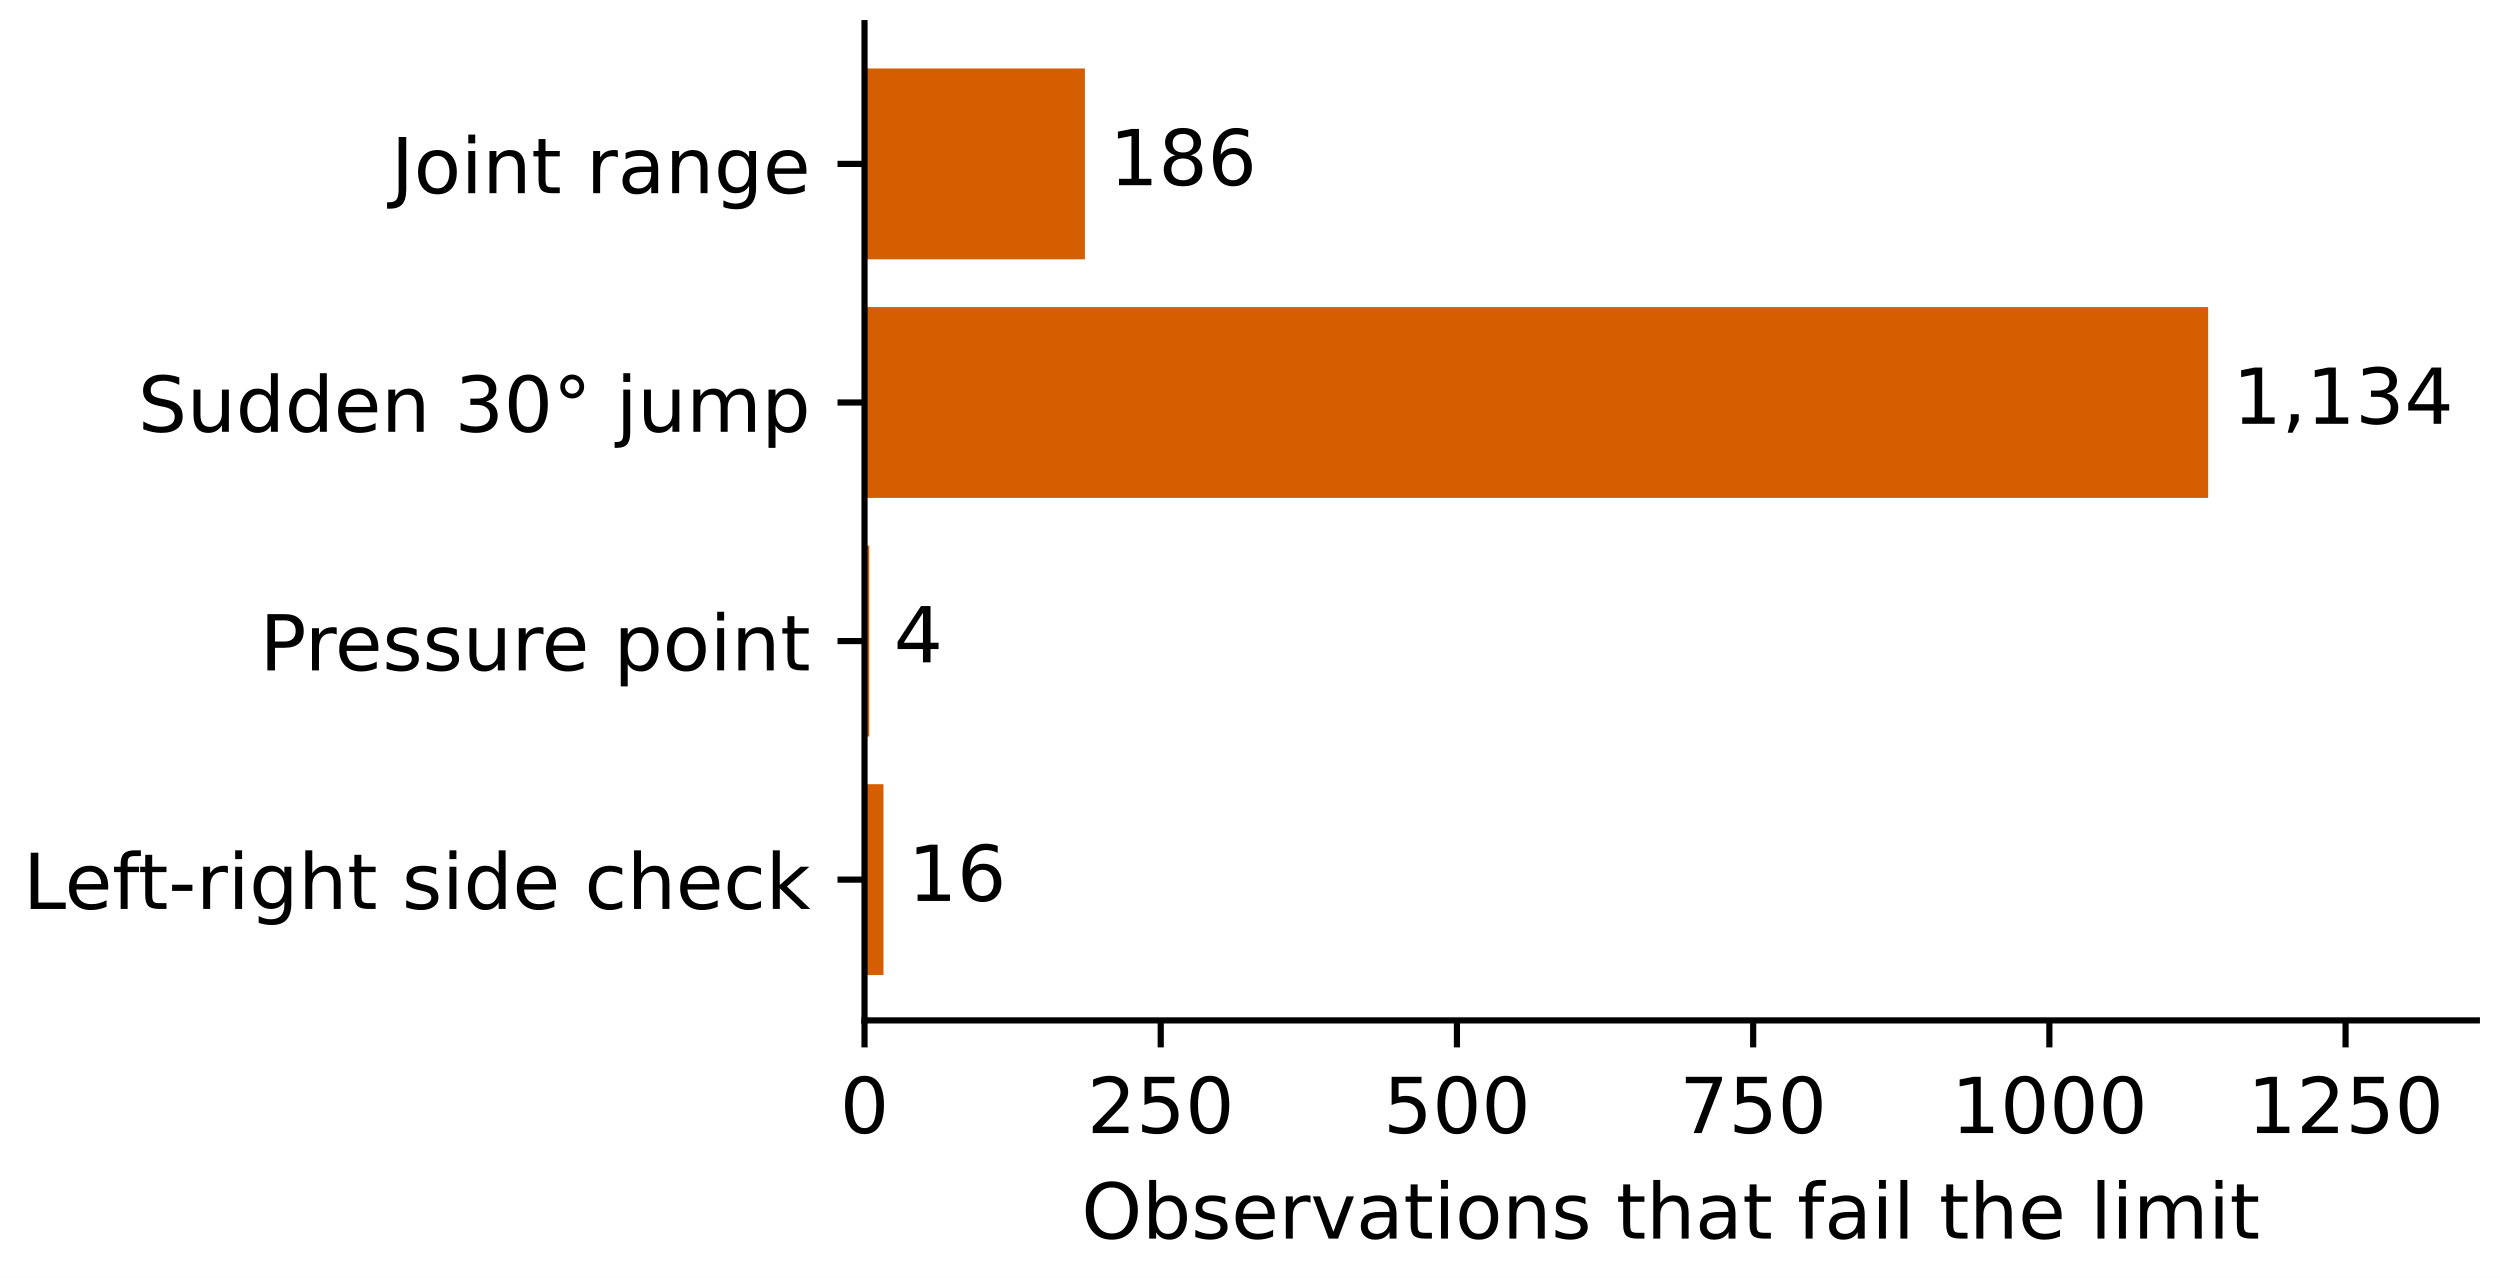
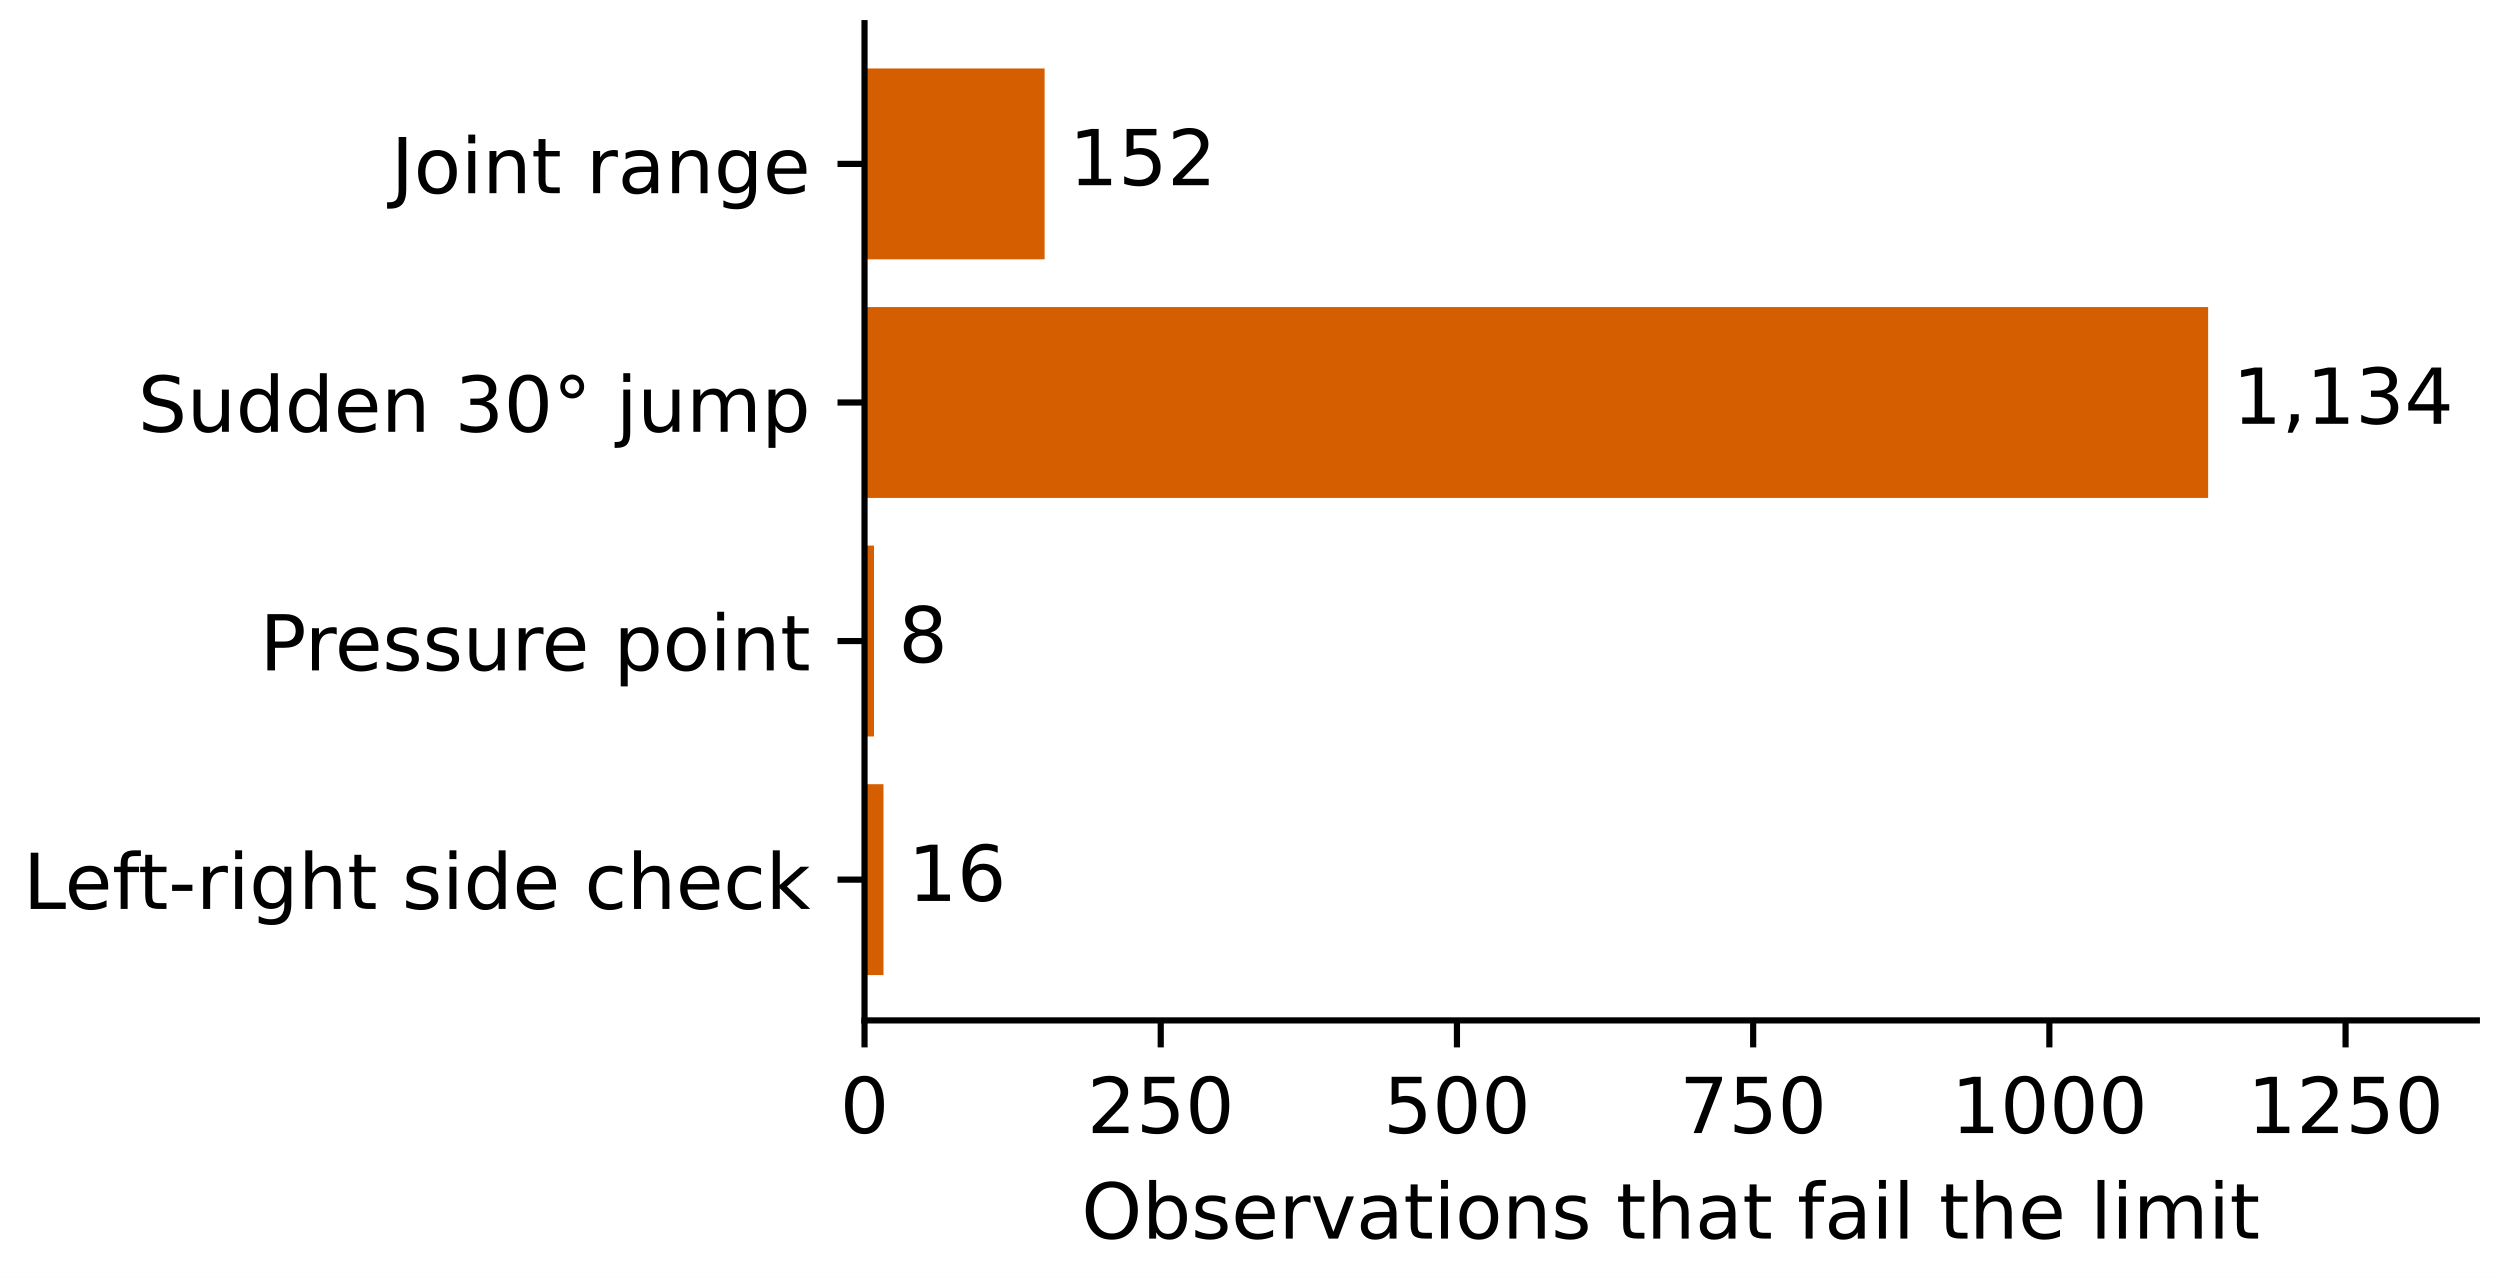
<svg xmlns="http://www.w3.org/2000/svg" xmlns:xlink="http://www.w3.org/1999/xlink" width="324pt" height="165.6pt" viewBox="0 0 324 165.6" version="1.1">
  <defs>
    <style type="text/css">*{stroke-linejoin: round; stroke-linecap: butt}</style>
  </defs>
  <g id="figure_1">
    <g id="patch_1">
      <path d="M 0 165.6  L 324 165.6  L 324 0  L 0 0  z " style="fill: #ffffff" />
    </g>
    <g id="axes_1">
      <g id="patch_2">
        <path d="M 112.042 132.244  L 321 132.244  L 321 3  L 112.042 3  z " style="fill: #ffffff" />
      </g>
      <g id="patch_3">
-         <path d="M 112.042 126.369  L 114.499 126.369  L 114.499 101.633  L 112.042 101.633  z " clip-path="url(#p5ad2552e3a)" style="fill: #d55e00" />
+         <path d="M 112.042 126.369  L 114.499 126.369  L 114.499 101.633  L 112.042 101.633  z " clip-path="url(#pe493b514ab)" style="fill: #d55e00" />
      </g>
      <g id="patch_4">
-         <path d="M 112.042 95.449  L 112.657 95.449  L 112.657 70.714  L 112.042 70.714  z " clip-path="url(#p5ad2552e3a)" style="fill: #d55e00" />
+         <path d="M 112.042 95.449  L 113.271 95.449  L 113.271 70.714  L 112.042 70.714  z " clip-path="url(#pe493b514ab)" style="fill: #d55e00" />
      </g>
      <g id="patch_5">
-         <path d="M 112.042 64.53  L 286.174 64.53  L 286.174 39.794  L 112.042 39.794  z " clip-path="url(#p5ad2552e3a)" style="fill: #d55e00" />
+         <path d="M 112.042 64.53  L 286.174 64.53  L 286.174 39.794  L 112.042 39.794  z " clip-path="url(#pe493b514ab)" style="fill: #d55e00" />
      </g>
      <g id="patch_6">
-         <path d="M 112.042 33.61  L 140.604 33.61  L 140.604 8.875  L 112.042 8.875  z " clip-path="url(#p5ad2552e3a)" style="fill: #d55e00" />
+         <path d="M 112.042 33.61  L 135.383 33.61  L 135.383 8.875  L 112.042 8.875  z " clip-path="url(#pe493b514ab)" style="fill: #d55e00" />
      </g>
      <g id="matplotlib.axis_1">
        <g id="xtick_1">
          <g id="line2d_1">
            <defs>
-               <path id="ma8a39f9c5a" d="M 0 0  L 0 3.5  " style="stroke: #000000; stroke-width: 0.8" />
+               <path id="m6f2ed1ecfd" d="M 0 0  L 0 3.5  " style="stroke: #000000; stroke-width: 0.8" />
            </defs>
            <g>
-               <use xlink:href="#ma8a39f9c5a" x="112.042" y="132.244" style="stroke: #000000; stroke-width: 0.8" />
+               <use xlink:href="#m6f2ed1ecfd" x="112.042" y="132.244" style="stroke: #000000; stroke-width: 0.8" />
            </g>
          </g>
          <g id="text_1">
            <g transform="translate(108.8612 146.8419) scale(0.1 -0.1)">
              <defs>
                <path id="DejaVuSans-30" d="M 2034 4250  Q 1547 4250 1301 3770  Q 1056 3291 1056 2328  Q 1056 1369 1301 889  Q 1547 409 2034 409  Q 2525 409 2770 889  Q 3016 1369 3016 2328  Q 3016 3291 2770 3770  Q 2525 4250 2034 4250  z M 2034 4750  Q 2819 4750 3233 4129  Q 3647 3509 3647 2328  Q 3647 1150 3233 529  Q 2819 -91 2034 -91  Q 1250 -91 836 529  Q 422 1150 422 2328  Q 422 3509 836 4129  Q 1250 4750 2034 4750  z " transform="scale(0.015625)" />
              </defs>
              <use xlink:href="#DejaVuSans-30" />
            </g>
          </g>
        </g>
        <g id="xtick_2">
          <g id="line2d_2">
            <g>
-               <use xlink:href="#ma8a39f9c5a" x="150.431" y="132.244" style="stroke: #000000; stroke-width: 0.8" />
+               <use xlink:href="#m6f2ed1ecfd" x="150.431" y="132.244" style="stroke: #000000; stroke-width: 0.8" />
            </g>
          </g>
          <g id="text_2">
            <g transform="translate(140.8874 146.8419) scale(0.1 -0.1)">
              <defs>
                <path id="DejaVuSans-32" d="M 1228 531  L 3431 531  L 3431 0  L 469 0  L 469 531  Q 828 903 1448 1529  Q 2069 2156 2228 2338  Q 2531 2678 2651 2914  Q 2772 3150 2772 3378  Q 2772 3750 2511 3984  Q 2250 4219 1831 4219  Q 1534 4219 1204 4116  Q 875 4013 500 3803  L 500 4441  Q 881 4594 1212 4672  Q 1544 4750 1819 4750  Q 2544 4750 2975 4387  Q 3406 4025 3406 3419  Q 3406 3131 3298 2873  Q 3191 2616 2906 2266  Q 2828 2175 2409 1742  Q 1991 1309 1228 531  z " transform="scale(0.015625)" />
                <path id="DejaVuSans-35" d="M 691 4666  L 3169 4666  L 3169 4134  L 1269 4134  L 1269 2991  Q 1406 3038 1543 3061  Q 1681 3084 1819 3084  Q 2600 3084 3056 2656  Q 3513 2228 3513 1497  Q 3513 744 3044 326  Q 2575 -91 1722 -91  Q 1428 -91 1123 -41  Q 819 9 494 109  L 494 744  Q 775 591 1075 516  Q 1375 441 1709 441  Q 2250 441 2565 725  Q 2881 1009 2881 1497  Q 2881 1984 2565 2268  Q 2250 2553 1709 2553  Q 1456 2553 1204 2497  Q 953 2441 691 2322  L 691 4666  z " transform="scale(0.015625)" />
              </defs>
              <use xlink:href="#DejaVuSans-32" />
              <use xlink:href="#DejaVuSans-35" transform="translate(63.62305 0)" />
              <use xlink:href="#DejaVuSans-30" transform="translate(127.2461 0)" />
            </g>
          </g>
        </g>
        <g id="xtick_3">
          <g id="line2d_3">
            <g>
-               <use xlink:href="#ma8a39f9c5a" x="188.82" y="132.244" style="stroke: #000000; stroke-width: 0.8" />
+               <use xlink:href="#m6f2ed1ecfd" x="188.82" y="132.244" style="stroke: #000000; stroke-width: 0.8" />
            </g>
          </g>
          <g id="text_3">
            <g transform="translate(179.2761 146.8419) scale(0.1 -0.1)">
              <use xlink:href="#DejaVuSans-35" />
              <use xlink:href="#DejaVuSans-30" transform="translate(63.62305 0)" />
              <use xlink:href="#DejaVuSans-30" transform="translate(127.2461 0)" />
            </g>
          </g>
        </g>
        <g id="xtick_4">
          <g id="line2d_4">
            <g>
-               <use xlink:href="#ma8a39f9c5a" x="227.209" y="132.244" style="stroke: #000000; stroke-width: 0.8" />
+               <use xlink:href="#m6f2ed1ecfd" x="227.209" y="132.244" style="stroke: #000000; stroke-width: 0.8" />
            </g>
          </g>
          <g id="text_4">
            <g transform="translate(217.6648 146.8419) scale(0.1 -0.1)">
              <defs>
                <path id="DejaVuSans-37" d="M 525 4666  L 3525 4666  L 3525 4397  L 1831 0  L 1172 0  L 2766 4134  L 525 4134  L 525 4666  z " transform="scale(0.015625)" />
              </defs>
              <use xlink:href="#DejaVuSans-37" />
              <use xlink:href="#DejaVuSans-35" transform="translate(63.62305 0)" />
              <use xlink:href="#DejaVuSans-30" transform="translate(127.2461 0)" />
            </g>
          </g>
        </g>
        <g id="xtick_5">
          <g id="line2d_5">
            <g>
-               <use xlink:href="#ma8a39f9c5a" x="265.597" y="132.244" style="stroke: #000000; stroke-width: 0.8" />
+               <use xlink:href="#m6f2ed1ecfd" x="265.597" y="132.244" style="stroke: #000000; stroke-width: 0.8" />
            </g>
          </g>
          <g id="text_5">
            <g transform="translate(252.8722 146.8419) scale(0.1 -0.1)">
              <defs>
                <path id="DejaVuSans-31" d="M 794 531  L 1825 531  L 1825 4091  L 703 3866  L 703 4441  L 1819 4666  L 2450 4666  L 2450 531  L 3481 531  L 3481 0  L 794 0  L 794 531  z " transform="scale(0.015625)" />
              </defs>
              <use xlink:href="#DejaVuSans-31" />
              <use xlink:href="#DejaVuSans-30" transform="translate(63.62305 0)" />
              <use xlink:href="#DejaVuSans-30" transform="translate(127.2461 0)" />
              <use xlink:href="#DejaVuSans-30" transform="translate(190.8691 0)" />
            </g>
          </g>
        </g>
        <g id="xtick_6">
          <g id="line2d_6">
            <g>
-               <use xlink:href="#ma8a39f9c5a" x="303.986" y="132.244" style="stroke: #000000; stroke-width: 0.8" />
+               <use xlink:href="#m6f2ed1ecfd" x="303.986" y="132.244" style="stroke: #000000; stroke-width: 0.8" />
            </g>
          </g>
          <g id="text_6">
            <g transform="translate(291.2609 146.8419) scale(0.1 -0.1)">
              <use xlink:href="#DejaVuSans-31" />
              <use xlink:href="#DejaVuSans-32" transform="translate(63.62305 0)" />
              <use xlink:href="#DejaVuSans-35" transform="translate(127.2461 0)" />
              <use xlink:href="#DejaVuSans-30" transform="translate(190.8691 0)" />
            </g>
          </g>
        </g>
        <g id="text_7">
          <g transform="translate(140.1539 160.5201) scale(0.1 -0.1)">
            <defs>
              <path id="DejaVuSans-4f" d="M 2522 4238  Q 1834 4238 1429 3725  Q 1025 3213 1025 2328  Q 1025 1447 1429 934  Q 1834 422 2522 422  Q 3209 422 3611 934  Q 4013 1447 4013 2328  Q 4013 3213 3611 3725  Q 3209 4238 2522 4238  z M 2522 4750  Q 3503 4750 4090 4092  Q 4678 3434 4678 2328  Q 4678 1225 4090 567  Q 3503 -91 2522 -91  Q 1538 -91 948 565  Q 359 1222 359 2328  Q 359 3434 948 4092  Q 1538 4750 2522 4750  z " transform="scale(0.015625)" />
              <path id="DejaVuSans-62" d="M 3116 1747  Q 3116 2381 2855 2742  Q 2594 3103 2138 3103  Q 1681 3103 1420 2742  Q 1159 2381 1159 1747  Q 1159 1113 1420 752  Q 1681 391 2138 391  Q 2594 391 2855 752  Q 3116 1113 3116 1747  z M 1159 2969  Q 1341 3281 1617 3432  Q 1894 3584 2278 3584  Q 2916 3584 3314 3078  Q 3713 2572 3713 1747  Q 3713 922 3314 415  Q 2916 -91 2278 -91  Q 1894 -91 1617 61  Q 1341 213 1159 525  L 1159 0  L 581 0  L 581 4863  L 1159 4863  L 1159 2969  z " transform="scale(0.015625)" />
              <path id="DejaVuSans-73" d="M 2834 3397  L 2834 2853  Q 2591 2978 2328 3040  Q 2066 3103 1784 3103  Q 1356 3103 1142 2972  Q 928 2841 928 2578  Q 928 2378 1081 2264  Q 1234 2150 1697 2047  L 1894 2003  Q 2506 1872 2764 1633  Q 3022 1394 3022 966  Q 3022 478 2636 193  Q 2250 -91 1575 -91  Q 1294 -91 989 -36  Q 684 19 347 128  L 347 722  Q 666 556 975 473  Q 1284 391 1588 391  Q 1994 391 2212 530  Q 2431 669 2431 922  Q 2431 1156 2273 1281  Q 2116 1406 1581 1522  L 1381 1569  Q 847 1681 609 1914  Q 372 2147 372 2553  Q 372 3047 722 3315  Q 1072 3584 1716 3584  Q 2034 3584 2315 3537  Q 2597 3491 2834 3397  z " transform="scale(0.015625)" />
              <path id="DejaVuSans-65" d="M 3597 1894  L 3597 1613  L 953 1613  Q 991 1019 1311 708  Q 1631 397 2203 397  Q 2534 397 2845 478  Q 3156 559 3463 722  L 3463 178  Q 3153 47 2828 -22  Q 2503 -91 2169 -91  Q 1331 -91 842 396  Q 353 884 353 1716  Q 353 2575 817 3079  Q 1281 3584 2069 3584  Q 2775 3584 3186 3129  Q 3597 2675 3597 1894  z M 3022 2063  Q 3016 2534 2758 2815  Q 2500 3097 2075 3097  Q 1594 3097 1305 2825  Q 1016 2553 972 2059  L 3022 2063  z " transform="scale(0.015625)" />
              <path id="DejaVuSans-72" d="M 2631 2963  Q 2534 3019 2420 3045  Q 2306 3072 2169 3072  Q 1681 3072 1420 2755  Q 1159 2438 1159 1844  L 1159 0  L 581 0  L 581 3500  L 1159 3500  L 1159 2956  Q 1341 3275 1631 3429  Q 1922 3584 2338 3584  Q 2397 3584 2469 3576  Q 2541 3569 2628 3553  L 2631 2963  z " transform="scale(0.015625)" />
              <path id="DejaVuSans-76" d="M 191 3500  L 800 3500  L 1894 563  L 2988 3500  L 3597 3500  L 2284 0  L 1503 0  L 191 3500  z " transform="scale(0.015625)" />
              <path id="DejaVuSans-61" d="M 2194 1759  Q 1497 1759 1228 1600  Q 959 1441 959 1056  Q 959 750 1161 570  Q 1363 391 1709 391  Q 2188 391 2477 730  Q 2766 1069 2766 1631  L 2766 1759  L 2194 1759  z M 3341 1997  L 3341 0  L 2766 0  L 2766 531  Q 2569 213 2275 61  Q 1981 -91 1556 -91  Q 1019 -91 701 211  Q 384 513 384 1019  Q 384 1609 779 1909  Q 1175 2209 1959 2209  L 2766 2209  L 2766 2266  Q 2766 2663 2505 2880  Q 2244 3097 1772 3097  Q 1472 3097 1187 3025  Q 903 2953 641 2809  L 641 3341  Q 956 3463 1253 3523  Q 1550 3584 1831 3584  Q 2591 3584 2966 3190  Q 3341 2797 3341 1997  z " transform="scale(0.015625)" />
              <path id="DejaVuSans-74" d="M 1172 4494  L 1172 3500  L 2356 3500  L 2356 3053  L 1172 3053  L 1172 1153  Q 1172 725 1289 603  Q 1406 481 1766 481  L 2356 481  L 2356 0  L 1766 0  Q 1100 0 847 248  Q 594 497 594 1153  L 594 3053  L 172 3053  L 172 3500  L 594 3500  L 594 4494  L 1172 4494  z " transform="scale(0.015625)" />
              <path id="DejaVuSans-69" d="M 603 3500  L 1178 3500  L 1178 0  L 603 0  L 603 3500  z M 603 4863  L 1178 4863  L 1178 4134  L 603 4134  L 603 4863  z " transform="scale(0.015625)" />
              <path id="DejaVuSans-6f" d="M 1959 3097  Q 1497 3097 1228 2736  Q 959 2375 959 1747  Q 959 1119 1226 758  Q 1494 397 1959 397  Q 2419 397 2687 759  Q 2956 1122 2956 1747  Q 2956 2369 2687 2733  Q 2419 3097 1959 3097  z M 1959 3584  Q 2709 3584 3137 3096  Q 3566 2609 3566 1747  Q 3566 888 3137 398  Q 2709 -91 1959 -91  Q 1206 -91 779 398  Q 353 888 353 1747  Q 353 2609 779 3096  Q 1206 3584 1959 3584  z " transform="scale(0.015625)" />
              <path id="DejaVuSans-6e" d="M 3513 2113  L 3513 0  L 2938 0  L 2938 2094  Q 2938 2591 2744 2837  Q 2550 3084 2163 3084  Q 1697 3084 1428 2787  Q 1159 2491 1159 1978  L 1159 0  L 581 0  L 581 3500  L 1159 3500  L 1159 2956  Q 1366 3272 1645 3428  Q 1925 3584 2291 3584  Q 2894 3584 3203 3211  Q 3513 2838 3513 2113  z " transform="scale(0.015625)" />
              <path id="DejaVuSans-20" transform="scale(0.015625)" />
              <path id="DejaVuSans-68" d="M 3513 2113  L 3513 0  L 2938 0  L 2938 2094  Q 2938 2591 2744 2837  Q 2550 3084 2163 3084  Q 1697 3084 1428 2787  Q 1159 2491 1159 1978  L 1159 0  L 581 0  L 581 4863  L 1159 4863  L 1159 2956  Q 1366 3272 1645 3428  Q 1925 3584 2291 3584  Q 2894 3584 3203 3211  Q 3513 2838 3513 2113  z " transform="scale(0.015625)" />
              <path id="DejaVuSans-66" d="M 2375 4863  L 2375 4384  L 1825 4384  Q 1516 4384 1395 4259  Q 1275 4134 1275 3809  L 1275 3500  L 2222 3500  L 2222 3053  L 1275 3053  L 1275 0  L 697 0  L 697 3053  L 147 3053  L 147 3500  L 697 3500  L 697 3744  Q 697 4328 969 4595  Q 1241 4863 1831 4863  L 2375 4863  z " transform="scale(0.015625)" />
              <path id="DejaVuSans-6c" d="M 603 4863  L 1178 4863  L 1178 0  L 603 0  L 603 4863  z " transform="scale(0.015625)" />
              <path id="DejaVuSans-6d" d="M 3328 2828  Q 3544 3216 3844 3400  Q 4144 3584 4550 3584  Q 5097 3584 5394 3201  Q 5691 2819 5691 2113  L 5691 0  L 5113 0  L 5113 2094  Q 5113 2597 4934 2840  Q 4756 3084 4391 3084  Q 3944 3084 3684 2787  Q 3425 2491 3425 1978  L 3425 0  L 2847 0  L 2847 2094  Q 2847 2600 2669 2842  Q 2491 3084 2119 3084  Q 1678 3084 1418 2786  Q 1159 2488 1159 1978  L 1159 0  L 581 0  L 581 3500  L 1159 3500  L 1159 2956  Q 1356 3278 1631 3431  Q 1906 3584 2284 3584  Q 2666 3584 2933 3390  Q 3200 3197 3328 2828  z " transform="scale(0.015625)" />
            </defs>
            <use xlink:href="#DejaVuSans-4f" />
            <use xlink:href="#DejaVuSans-62" transform="translate(78.71094 0)" />
            <use xlink:href="#DejaVuSans-73" transform="translate(142.1875 0)" />
            <use xlink:href="#DejaVuSans-65" transform="translate(194.2871 0)" />
            <use xlink:href="#DejaVuSans-72" transform="translate(255.8105 0)" />
            <use xlink:href="#DejaVuSans-76" transform="translate(296.9238 0)" />
            <use xlink:href="#DejaVuSans-61" transform="translate(356.1035 0)" />
            <use xlink:href="#DejaVuSans-74" transform="translate(417.3828 0)" />
            <use xlink:href="#DejaVuSans-69" transform="translate(456.5918 0)" />
            <use xlink:href="#DejaVuSans-6f" transform="translate(484.375 0)" />
            <use xlink:href="#DejaVuSans-6e" transform="translate(545.5566 0)" />
            <use xlink:href="#DejaVuSans-73" transform="translate(608.9355 0)" />
            <use xlink:href="#DejaVuSans-20" transform="translate(661.0352 0)" />
            <use xlink:href="#DejaVuSans-74" transform="translate(692.8223 0)" />
            <use xlink:href="#DejaVuSans-68" transform="translate(732.0312 0)" />
            <use xlink:href="#DejaVuSans-61" transform="translate(795.4102 0)" />
            <use xlink:href="#DejaVuSans-74" transform="translate(856.6895 0)" />
            <use xlink:href="#DejaVuSans-20" transform="translate(895.8984 0)" />
            <use xlink:href="#DejaVuSans-66" transform="translate(927.6855 0)" />
            <use xlink:href="#DejaVuSans-61" transform="translate(962.8906 0)" />
            <use xlink:href="#DejaVuSans-69" transform="translate(1024.17 0)" />
            <use xlink:href="#DejaVuSans-6c" transform="translate(1051.953 0)" />
            <use xlink:href="#DejaVuSans-20" transform="translate(1079.736 0)" />
            <use xlink:href="#DejaVuSans-74" transform="translate(1111.523 0)" />
            <use xlink:href="#DejaVuSans-68" transform="translate(1150.732 0)" />
            <use xlink:href="#DejaVuSans-65" transform="translate(1214.111 0)" />
            <use xlink:href="#DejaVuSans-20" transform="translate(1275.635 0)" />
            <use xlink:href="#DejaVuSans-6c" transform="translate(1307.422 0)" />
            <use xlink:href="#DejaVuSans-69" transform="translate(1335.205 0)" />
            <use xlink:href="#DejaVuSans-6d" transform="translate(1362.988 0)" />
            <use xlink:href="#DejaVuSans-69" transform="translate(1460.4 0)" />
            <use xlink:href="#DejaVuSans-74" transform="translate(1488.184 0)" />
          </g>
        </g>
      </g>
      <g id="matplotlib.axis_2">
        <g id="ytick_1">
          <g id="line2d_7">
            <defs>
-               <path id="m9b282af848" d="M 0 0  L -3.5 0  " style="stroke: #000000; stroke-width: 0.8" />
+               <path id="ma575e07321" d="M 0 0  L -3.5 0  " style="stroke: #000000; stroke-width: 0.8" />
            </defs>
            <g>
-               <use xlink:href="#m9b282af848" x="112.042" y="114.001" style="stroke: #000000; stroke-width: 0.8" />
+               <use xlink:href="#ma575e07321" x="112.042" y="114.001" style="stroke: #000000; stroke-width: 0.8" />
            </g>
          </g>
          <g id="text_8">
            <g transform="translate(3.00024 117.8003) scale(0.1 -0.1)">
              <defs>
                <path id="DejaVuSans-4c" d="M 628 4666  L 1259 4666  L 1259 531  L 3531 531  L 3531 0  L 628 0  L 628 4666  z " transform="scale(0.015625)" />
                <path id="DejaVuSans-2d" d="M 313 2009  L 1997 2009  L 1997 1497  L 313 1497  L 313 2009  z " transform="scale(0.015625)" />
                <path id="DejaVuSans-67" d="M 2906 1791  Q 2906 2416 2648 2759  Q 2391 3103 1925 3103  Q 1463 3103 1205 2759  Q 947 2416 947 1791  Q 947 1169 1205 825  Q 1463 481 1925 481  Q 2391 481 2648 825  Q 2906 1169 2906 1791  z M 3481 434  Q 3481 -459 3084 -895  Q 2688 -1331 1869 -1331  Q 1566 -1331 1297 -1286  Q 1028 -1241 775 -1147  L 775 -588  Q 1028 -725 1275 -790  Q 1522 -856 1778 -856  Q 2344 -856 2625 -561  Q 2906 -266 2906 331  L 2906 616  Q 2728 306 2450 153  Q 2172 0 1784 0  Q 1141 0 747 490  Q 353 981 353 1791  Q 353 2603 747 3093  Q 1141 3584 1784 3584  Q 2172 3584 2450 3431  Q 2728 3278 2906 2969  L 2906 3500  L 3481 3500  L 3481 434  z " transform="scale(0.015625)" />
                <path id="DejaVuSans-64" d="M 2906 2969  L 2906 4863  L 3481 4863  L 3481 0  L 2906 0  L 2906 525  Q 2725 213 2448 61  Q 2172 -91 1784 -91  Q 1150 -91 751 415  Q 353 922 353 1747  Q 353 2572 751 3078  Q 1150 3584 1784 3584  Q 2172 3584 2448 3432  Q 2725 3281 2906 2969  z M 947 1747  Q 947 1113 1208 752  Q 1469 391 1925 391  Q 2381 391 2643 752  Q 2906 1113 2906 1747  Q 2906 2381 2643 2742  Q 2381 3103 1925 3103  Q 1469 3103 1208 2742  Q 947 2381 947 1747  z " transform="scale(0.015625)" />
                <path id="DejaVuSans-63" d="M 3122 3366  L 3122 2828  Q 2878 2963 2633 3030  Q 2388 3097 2138 3097  Q 1578 3097 1268 2742  Q 959 2388 959 1747  Q 959 1106 1268 751  Q 1578 397 2138 397  Q 2388 397 2633 464  Q 2878 531 3122 666  L 3122 134  Q 2881 22 2623 -34  Q 2366 -91 2075 -91  Q 1284 -91 818 406  Q 353 903 353 1747  Q 353 2603 823 3093  Q 1294 3584 2113 3584  Q 2378 3584 2631 3529  Q 2884 3475 3122 3366  z " transform="scale(0.015625)" />
                <path id="DejaVuSans-6b" d="M 581 4863  L 1159 4863  L 1159 1991  L 2875 3500  L 3609 3500  L 1753 1863  L 3688 0  L 2938 0  L 1159 1709  L 1159 0  L 581 0  L 581 4863  z " transform="scale(0.015625)" />
              </defs>
              <use xlink:href="#DejaVuSans-4c" />
              <use xlink:href="#DejaVuSans-65" transform="translate(53.96289 0)" />
              <use xlink:href="#DejaVuSans-66" transform="translate(115.4863 0)" />
              <use xlink:href="#DejaVuSans-74" transform="translate(148.9414 0)" />
              <use xlink:href="#DejaVuSans-2d" transform="translate(188.1504 0)" />
              <use xlink:href="#DejaVuSans-72" transform="translate(224.2344 0)" />
              <use xlink:href="#DejaVuSans-69" transform="translate(265.3477 0)" />
              <use xlink:href="#DejaVuSans-67" transform="translate(293.1309 0)" />
              <use xlink:href="#DejaVuSans-68" transform="translate(356.6074 0)" />
              <use xlink:href="#DejaVuSans-74" transform="translate(419.9863 0)" />
              <use xlink:href="#DejaVuSans-20" transform="translate(459.1953 0)" />
              <use xlink:href="#DejaVuSans-73" transform="translate(490.9824 0)" />
              <use xlink:href="#DejaVuSans-69" transform="translate(543.082 0)" />
              <use xlink:href="#DejaVuSans-64" transform="translate(570.8652 0)" />
              <use xlink:href="#DejaVuSans-65" transform="translate(634.3418 0)" />
              <use xlink:href="#DejaVuSans-20" transform="translate(695.8652 0)" />
              <use xlink:href="#DejaVuSans-63" transform="translate(727.6523 0)" />
              <use xlink:href="#DejaVuSans-68" transform="translate(782.6328 0)" />
              <use xlink:href="#DejaVuSans-65" transform="translate(846.0117 0)" />
              <use xlink:href="#DejaVuSans-63" transform="translate(907.5352 0)" />
              <use xlink:href="#DejaVuSans-6b" transform="translate(962.5156 0)" />
            </g>
          </g>
        </g>
        <g id="ytick_2">
          <g id="line2d_8">
            <g>
-               <use xlink:href="#m9b282af848" x="112.042" y="83.082" style="stroke: #000000; stroke-width: 0.8" />
+               <use xlink:href="#ma575e07321" x="112.042" y="83.082" style="stroke: #000000; stroke-width: 0.8" />
            </g>
          </g>
          <g id="text_9">
            <g transform="translate(33.67211 86.88081) scale(0.1 -0.1)">
              <defs>
                <path id="DejaVuSans-50" d="M 1259 4147  L 1259 2394  L 2053 2394  Q 2494 2394 2734 2622  Q 2975 2850 2975 3272  Q 2975 3691 2734 3919  Q 2494 4147 2053 4147  L 1259 4147  z M 628 4666  L 2053 4666  Q 2838 4666 3239 4311  Q 3641 3956 3641 3272  Q 3641 2581 3239 2228  Q 2838 1875 2053 1875  L 1259 1875  L 1259 0  L 628 0  L 628 4666  z " transform="scale(0.015625)" />
                <path id="DejaVuSans-75" d="M 544 1381  L 544 3500  L 1119 3500  L 1119 1403  Q 1119 906 1312 657  Q 1506 409 1894 409  Q 2359 409 2629 706  Q 2900 1003 2900 1516  L 2900 3500  L 3475 3500  L 3475 0  L 2900 0  L 2900 538  Q 2691 219 2414 64  Q 2138 -91 1772 -91  Q 1169 -91 856 284  Q 544 659 544 1381  z M 1991 3584  L 1991 3584  z " transform="scale(0.015625)" />
                <path id="DejaVuSans-70" d="M 1159 525  L 1159 -1331  L 581 -1331  L 581 3500  L 1159 3500  L 1159 2969  Q 1341 3281 1617 3432  Q 1894 3584 2278 3584  Q 2916 3584 3314 3078  Q 3713 2572 3713 1747  Q 3713 922 3314 415  Q 2916 -91 2278 -91  Q 1894 -91 1617 61  Q 1341 213 1159 525  z M 3116 1747  Q 3116 2381 2855 2742  Q 2594 3103 2138 3103  Q 1681 3103 1420 2742  Q 1159 2381 1159 1747  Q 1159 1113 1420 752  Q 1681 391 2138 391  Q 2594 391 2855 752  Q 3116 1113 3116 1747  z " transform="scale(0.015625)" />
              </defs>
              <use xlink:href="#DejaVuSans-50" />
              <use xlink:href="#DejaVuSans-72" transform="translate(58.55273 0)" />
              <use xlink:href="#DejaVuSans-65" transform="translate(97.41602 0)" />
              <use xlink:href="#DejaVuSans-73" transform="translate(158.9395 0)" />
              <use xlink:href="#DejaVuSans-73" transform="translate(211.0391 0)" />
              <use xlink:href="#DejaVuSans-75" transform="translate(263.1387 0)" />
              <use xlink:href="#DejaVuSans-72" transform="translate(326.5176 0)" />
              <use xlink:href="#DejaVuSans-65" transform="translate(365.3809 0)" />
              <use xlink:href="#DejaVuSans-20" transform="translate(426.9043 0)" />
              <use xlink:href="#DejaVuSans-70" transform="translate(458.6914 0)" />
              <use xlink:href="#DejaVuSans-6f" transform="translate(522.168 0)" />
              <use xlink:href="#DejaVuSans-69" transform="translate(583.3496 0)" />
              <use xlink:href="#DejaVuSans-6e" transform="translate(611.1328 0)" />
              <use xlink:href="#DejaVuSans-74" transform="translate(674.5117 0)" />
            </g>
          </g>
        </g>
        <g id="ytick_3">
          <g id="line2d_9">
            <g>
-               <use xlink:href="#m9b282af848" x="112.042" y="52.162" style="stroke: #000000; stroke-width: 0.8" />
+               <use xlink:href="#ma575e07321" x="112.042" y="52.162" style="stroke: #000000; stroke-width: 0.8" />
            </g>
          </g>
          <g id="text_10">
            <g transform="translate(17.88305 55.96137) scale(0.1 -0.1)">
              <defs>
                <path id="DejaVuSans-53" d="M 3425 4513  L 3425 3897  Q 3066 4069 2747 4153  Q 2428 4238 2131 4238  Q 1616 4238 1336 4038  Q 1056 3838 1056 3469  Q 1056 3159 1242 3001  Q 1428 2844 1947 2747  L 2328 2669  Q 3034 2534 3370 2195  Q 3706 1856 3706 1288  Q 3706 609 3251 259  Q 2797 -91 1919 -91  Q 1588 -91 1214 -16  Q 841 59 441 206  L 441 856  Q 825 641 1194 531  Q 1563 422 1919 422  Q 2459 422 2753 634  Q 3047 847 3047 1241  Q 3047 1584 2836 1778  Q 2625 1972 2144 2069  L 1759 2144  Q 1053 2284 737 2584  Q 422 2884 422 3419  Q 422 4038 858 4394  Q 1294 4750 2059 4750  Q 2388 4750 2728 4690  Q 3069 4631 3425 4513  z " transform="scale(0.015625)" />
                <path id="DejaVuSans-33" d="M 2597 2516  Q 3050 2419 3304 2112  Q 3559 1806 3559 1356  Q 3559 666 3084 287  Q 2609 -91 1734 -91  Q 1441 -91 1130 -33  Q 819 25 488 141  L 488 750  Q 750 597 1062 519  Q 1375 441 1716 441  Q 2309 441 2620 675  Q 2931 909 2931 1356  Q 2931 1769 2642 2001  Q 2353 2234 1838 2234  L 1294 2234  L 1294 2753  L 1863 2753  Q 2328 2753 2575 2939  Q 2822 3125 2822 3475  Q 2822 3834 2567 4026  Q 2313 4219 1838 4219  Q 1578 4219 1281 4162  Q 984 4106 628 3988  L 628 4550  Q 988 4650 1302 4700  Q 1616 4750 1894 4750  Q 2613 4750 3031 4423  Q 3450 4097 3450 3541  Q 3450 3153 3228 2886  Q 3006 2619 2597 2516  z " transform="scale(0.015625)" />
                <path id="DejaVuSans-b0" d="M 1600 4347  Q 1350 4347 1178 4173  Q 1006 4000 1006 3750  Q 1006 3503 1178 3333  Q 1350 3163 1600 3163  Q 1850 3163 2022 3333  Q 2194 3503 2194 3750  Q 2194 3997 2020 4172  Q 1847 4347 1600 4347  z M 1600 4750  Q 1800 4750 1984 4673  Q 2169 4597 2303 4453  Q 2447 4313 2519 4134  Q 2591 3956 2591 3750  Q 2591 3338 2302 3052  Q 2013 2766 1594 2766  Q 1172 2766 890 3047  Q 609 3328 609 3750  Q 609 4169 896 4459  Q 1184 4750 1600 4750  z " transform="scale(0.015625)" />
                <path id="DejaVuSans-6a" d="M 603 3500  L 1178 3500  L 1178 -63  Q 1178 -731 923 -1031  Q 669 -1331 103 -1331  L -116 -1331  L -116 -844  L 38 -844  Q 366 -844 484 -692  Q 603 -541 603 -63  L 603 3500  z M 603 4863  L 1178 4863  L 1178 4134  L 603 4134  L 603 4863  z " transform="scale(0.015625)" />
              </defs>
              <use xlink:href="#DejaVuSans-53" />
              <use xlink:href="#DejaVuSans-75" transform="translate(63.47656 0)" />
              <use xlink:href="#DejaVuSans-64" transform="translate(126.8555 0)" />
              <use xlink:href="#DejaVuSans-64" transform="translate(190.332 0)" />
              <use xlink:href="#DejaVuSans-65" transform="translate(253.8086 0)" />
              <use xlink:href="#DejaVuSans-6e" transform="translate(315.332 0)" />
              <use xlink:href="#DejaVuSans-20" transform="translate(378.7109 0)" />
              <use xlink:href="#DejaVuSans-33" transform="translate(410.498 0)" />
              <use xlink:href="#DejaVuSans-30" transform="translate(474.1211 0)" />
              <use xlink:href="#DejaVuSans-b0" transform="translate(537.7441 0)" />
              <use xlink:href="#DejaVuSans-20" transform="translate(587.7441 0)" />
              <use xlink:href="#DejaVuSans-6a" transform="translate(619.5312 0)" />
              <use xlink:href="#DejaVuSans-75" transform="translate(647.3145 0)" />
              <use xlink:href="#DejaVuSans-6d" transform="translate(710.6934 0)" />
              <use xlink:href="#DejaVuSans-70" transform="translate(808.1055 0)" />
            </g>
          </g>
        </g>
        <g id="ytick_4">
          <g id="line2d_10">
            <g>
-               <use xlink:href="#m9b282af848" x="112.042" y="21.243" style="stroke: #000000; stroke-width: 0.8" />
+               <use xlink:href="#ma575e07321" x="112.042" y="21.243" style="stroke: #000000; stroke-width: 0.8" />
            </g>
          </g>
          <g id="text_11">
            <g transform="translate(50.68149 25.04193) scale(0.1 -0.1)">
              <defs>
                <path id="DejaVuSans-4a" d="M 628 4666  L 1259 4666  L 1259 325  Q 1259 -519 939 -900  Q 619 -1281 -91 -1281  L -331 -1281  L -331 -750  L -134 -750  Q 284 -750 456 -515  Q 628 -281 628 325  L 628 4666  z " transform="scale(0.015625)" />
              </defs>
              <use xlink:href="#DejaVuSans-4a" />
              <use xlink:href="#DejaVuSans-6f" transform="translate(29.49219 0)" />
              <use xlink:href="#DejaVuSans-69" transform="translate(90.67383 0)" />
              <use xlink:href="#DejaVuSans-6e" transform="translate(118.457 0)" />
              <use xlink:href="#DejaVuSans-74" transform="translate(181.8359 0)" />
              <use xlink:href="#DejaVuSans-20" transform="translate(221.0449 0)" />
              <use xlink:href="#DejaVuSans-72" transform="translate(252.832 0)" />
              <use xlink:href="#DejaVuSans-61" transform="translate(293.9453 0)" />
              <use xlink:href="#DejaVuSans-6e" transform="translate(355.2246 0)" />
              <use xlink:href="#DejaVuSans-67" transform="translate(418.6035 0)" />
              <use xlink:href="#DejaVuSans-65" transform="translate(482.0801 0)" />
            </g>
          </g>
        </g>
      </g>
      <g id="patch_7">
        <path d="M 112.042 132.244  L 112.042 3  " style="fill: none; stroke: #000000; stroke-width: 0.8; stroke-linejoin: miter; stroke-linecap: square" />
      </g>
      <g id="patch_8">
        <path d="M 112.042 132.244  L 321 132.244  " style="fill: none; stroke: #000000; stroke-width: 0.8; stroke-linejoin: miter; stroke-linecap: square" />
      </g>
      <g id="text_12">
        <g transform="translate(114.4993 116.7604) scale(0.1 -0.1)">
          <defs>
            <path id="DejaVuSans-36" d="M 2113 2584  Q 1688 2584 1439 2293  Q 1191 2003 1191 1497  Q 1191 994 1439 701  Q 1688 409 2113 409  Q 2538 409 2786 701  Q 3034 994 3034 1497  Q 3034 2003 2786 2293  Q 2538 2584 2113 2584  z M 3366 4563  L 3366 3988  Q 3128 4100 2886 4159  Q 2644 4219 2406 4219  Q 1781 4219 1451 3797  Q 1122 3375 1075 2522  Q 1259 2794 1537 2939  Q 1816 3084 2150 3084  Q 2853 3084 3261 2657  Q 3669 2231 3669 1497  Q 3669 778 3244 343  Q 2819 -91 2113 -91  Q 1303 -91 875 529  Q 447 1150 447 2328  Q 447 3434 972 4092  Q 1497 4750 2381 4750  Q 2619 4750 2861 4703  Q 3103 4656 3366 4563  z " transform="scale(0.015625)" />
          </defs>
          <use xlink:href="#DejaVuSans-20" />
          <use xlink:href="#DejaVuSans-31" transform="translate(31.78711 0)" />
          <use xlink:href="#DejaVuSans-36" transform="translate(95.41016 0)" />
        </g>
      </g>
      <g id="text_13">
-         <g transform="translate(112.6566 85.84097) scale(0.1 -0.1)">
+         <g transform="translate(113.2709 85.84097) scale(0.1 -0.1)">
          <defs>
-             <path id="DejaVuSans-34" d="M 2419 4116  L 825 1625  L 2419 1625  L 2419 4116  z M 2253 4666  L 3047 4666  L 3047 1625  L 3713 1625  L 3713 1100  L 3047 1100  L 3047 0  L 2419 0  L 2419 1100  L 313 1100  L 313 1709  L 2253 4666  z " transform="scale(0.015625)" />
+             <path id="DejaVuSans-38" d="M 2034 2216  Q 1584 2216 1326 1975  Q 1069 1734 1069 1313  Q 1069 891 1326 650  Q 1584 409 2034 409  Q 2484 409 2743 651  Q 3003 894 3003 1313  Q 3003 1734 2745 1975  Q 2488 2216 2034 2216  z M 1403 2484  Q 997 2584 770 2862  Q 544 3141 544 3541  Q 544 4100 942 4425  Q 1341 4750 2034 4750  Q 2731 4750 3128 4425  Q 3525 4100 3525 3541  Q 3525 3141 3298 2862  Q 3072 2584 2669 2484  Q 3125 2378 3379 2068  Q 3634 1759 3634 1313  Q 3634 634 3220 271  Q 2806 -91 2034 -91  Q 1263 -91 848 271  Q 434 634 434 1313  Q 434 1759 690 2068  Q 947 2378 1403 2484  z M 1172 3481  Q 1172 3119 1398 2916  Q 1625 2713 2034 2713  Q 2441 2713 2670 2916  Q 2900 3119 2900 3481  Q 2900 3844 2670 4047  Q 2441 4250 2034 4250  Q 1625 4250 1398 4047  Q 1172 3844 1172 3481  z " transform="scale(0.015625)" />
          </defs>
          <use xlink:href="#DejaVuSans-20" />
-           <use xlink:href="#DejaVuSans-34" transform="translate(31.78711 0)" />
+           <use xlink:href="#DejaVuSans-38" transform="translate(31.78711 0)" />
        </g>
      </g>
      <g id="text_14">
        <g transform="translate(286.1735 54.92153) scale(0.1 -0.1)">
          <defs>
            <path id="DejaVuSans-2c" d="M 750 794  L 1409 794  L 1409 256  L 897 -744  L 494 -744  L 750 256  L 750 794  z " transform="scale(0.015625)" />
+             <path id="DejaVuSans-34" d="M 2419 4116  L 825 1625  L 2419 1625  L 2419 4116  z M 2253 4666  L 3047 4666  L 3047 1625  L 3713 1625  L 3713 1100  L 3047 1100  L 3047 0  L 2419 0  L 2419 1100  L 313 1100  L 313 1709  L 2253 4666  z " transform="scale(0.015625)" />
          </defs>
          <use xlink:href="#DejaVuSans-20" />
          <use xlink:href="#DejaVuSans-31" transform="translate(31.78711 0)" />
          <use xlink:href="#DejaVuSans-2c" transform="translate(95.41016 0)" />
          <use xlink:href="#DejaVuSans-31" transform="translate(127.1973 0)" />
          <use xlink:href="#DejaVuSans-33" transform="translate(190.8203 0)" />
          <use xlink:href="#DejaVuSans-34" transform="translate(254.4434 0)" />
        </g>
      </g>
      <g id="text_15">
-         <g transform="translate(140.6036 24.00209) scale(0.1 -0.1)">
-           <defs>
-             <path id="DejaVuSans-38" d="M 2034 2216  Q 1584 2216 1326 1975  Q 1069 1734 1069 1313  Q 1069 891 1326 650  Q 1584 409 2034 409  Q 2484 409 2743 651  Q 3003 894 3003 1313  Q 3003 1734 2745 1975  Q 2488 2216 2034 2216  z M 1403 2484  Q 997 2584 770 2862  Q 544 3141 544 3541  Q 544 4100 942 4425  Q 1341 4750 2034 4750  Q 2731 4750 3128 4425  Q 3525 4100 3525 3541  Q 3525 3141 3298 2862  Q 3072 2584 2669 2484  Q 3125 2378 3379 2068  Q 3634 1759 3634 1313  Q 3634 634 3220 271  Q 2806 -91 2034 -91  Q 1263 -91 848 271  Q 434 634 434 1313  Q 434 1759 690 2068  Q 947 2378 1403 2484  z M 1172 3481  Q 1172 3119 1398 2916  Q 1625 2713 2034 2713  Q 2441 2713 2670 2916  Q 2900 3119 2900 3481  Q 2900 3844 2670 4047  Q 2441 4250 2034 4250  Q 1625 4250 1398 4047  Q 1172 3844 1172 3481  z " transform="scale(0.015625)" />
-           </defs>
+         <g transform="translate(135.3828 24.00209) scale(0.1 -0.1)">
          <use xlink:href="#DejaVuSans-20" />
          <use xlink:href="#DejaVuSans-31" transform="translate(31.78711 0)" />
-           <use xlink:href="#DejaVuSans-38" transform="translate(95.41016 0)" />
-           <use xlink:href="#DejaVuSans-36" transform="translate(159.0332 0)" />
+           <use xlink:href="#DejaVuSans-35" transform="translate(95.41016 0)" />
+           <use xlink:href="#DejaVuSans-32" transform="translate(159.0332 0)" />
        </g>
      </g>
    </g>
  </g>
  <defs>
-     <clipPath id="p5ad2552e3a">
+     <clipPath id="pe493b514ab">
      <rect x="112.042" y="3" width="208.957" height="129.243" />
    </clipPath>
  </defs>
</svg>
